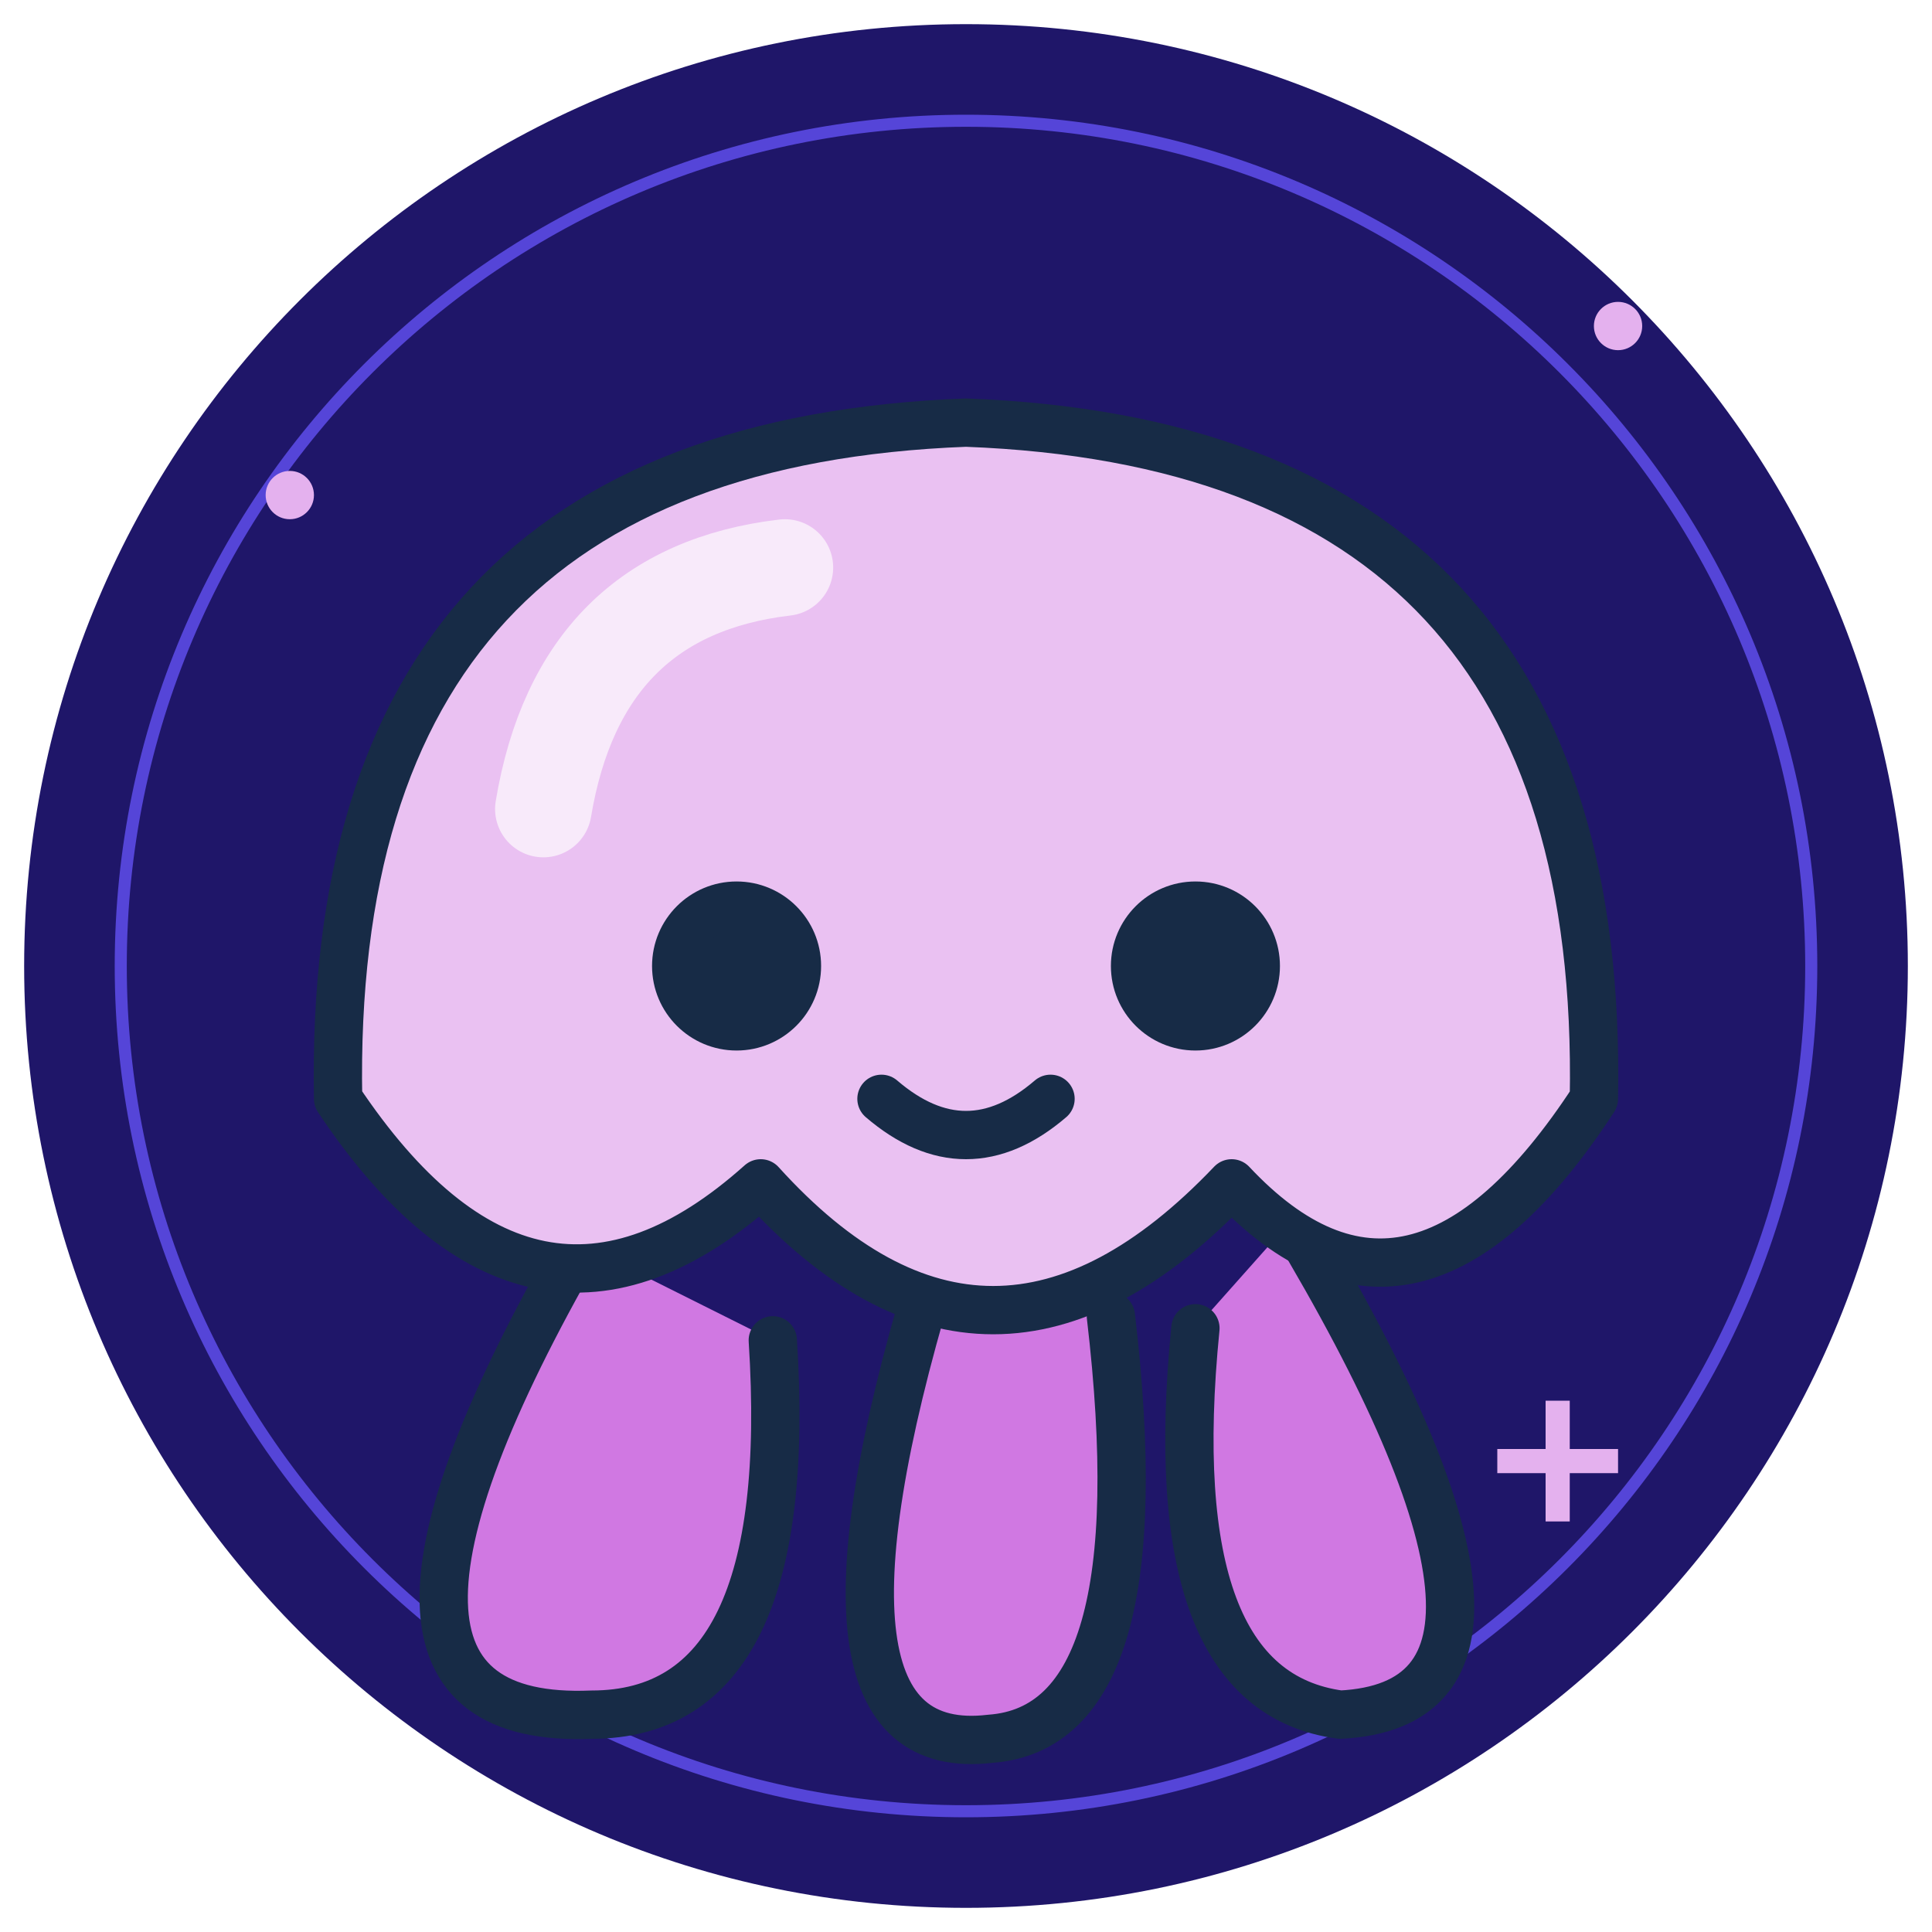
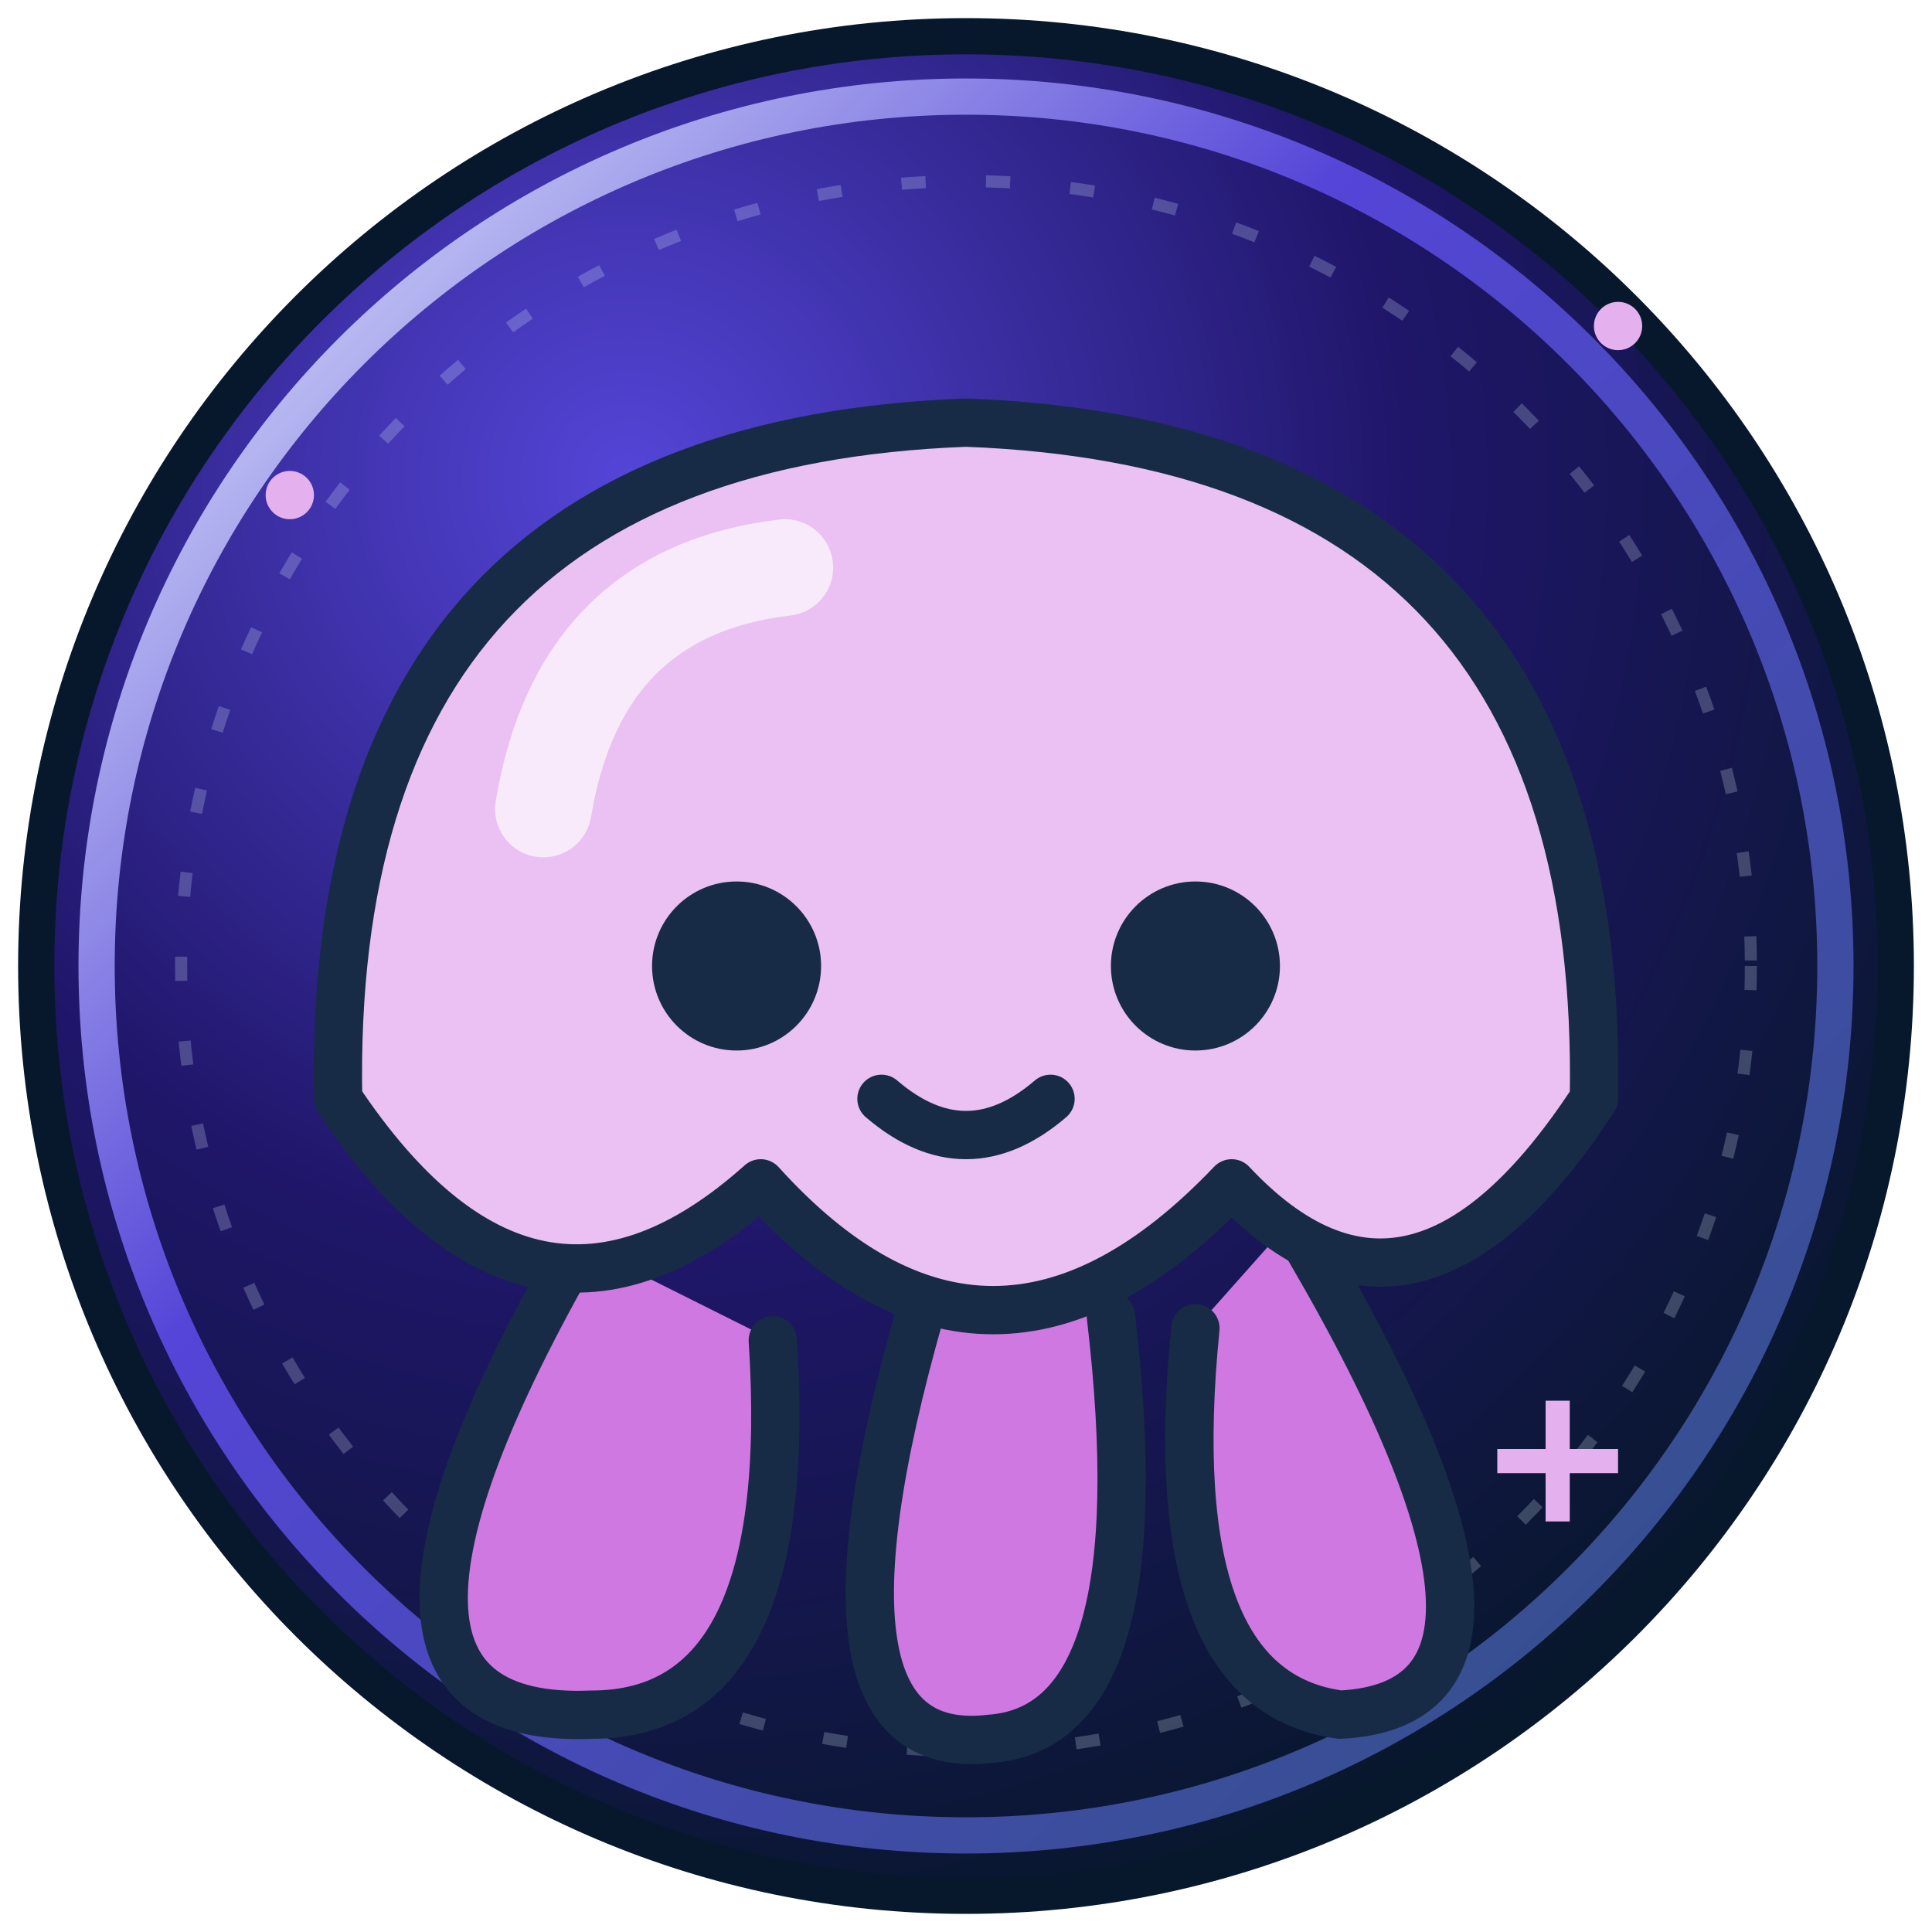
<svg xmlns="http://www.w3.org/2000/svg" width="160" height="160" viewBox="0 0 160 160">
-   <circle cx="80" cy="80" r="78" fill="#1f1669" />
-   <circle cx="80" cy="80" r="70" fill="#1f1669" stroke="#5545d8" stroke-width="1" />
+   <defs>
+     <radialGradient id="badge" cx=".32" cy=".24" r=".8">
+       <stop stop-color="#5545d8" />
+       <stop offset=".52" stop-color="#1f1669" />
+       <stop offset="1" stop-color="#08172d" />
+     </radialGradient>
+     <linearGradient id="rim" x2="1" y2="1">
+       <stop stop-color="#f0fbff" />
+       <stop offset=".38" stop-color="#5545d8" />
+       <stop offset="1" stop-color="#2e527d" />
+     </linearGradient>
+   </defs>
+   <circle cx="80" cy="80" r="77" fill="url(#badge)" stroke="#07182d" stroke-width="3" />
+   <circle cx="80" cy="80" r="72" fill="none" stroke="url(#rim)" stroke-width="3" />
+   <circle cx="80" cy="80" r="65" fill="none" stroke="#e5f5ff" stroke-opacity=".22" stroke-dasharray="2 5" />
  <g fill="#e4b1ee">
    <circle cx="24" cy="41" r="2" />
    <circle cx="134" cy="27" r="2" />
    <path d="M129 116v10m-5-5h10" stroke="#e4b1ee" stroke-width="2" />
  </g>
  <g stroke="#172b46" stroke-width="4" stroke-linecap="round" stroke-linejoin="round">
    <path d="M48 103Q25 143 49 142Q66 142 64 111M77 106Q65 146 82 144Q96 143 92 109M107 101Q131 141 111 142Q96 140 99 110" fill="#d078e2" />
    <path d="M28 91Q27 37 80 35Q133 37 132 91Q117 114 102 98Q82 119 63 98Q44 115 28 91Z" fill="#eac1f2" />
    <path d="M45 67Q48 49 65 47" stroke="#f8eafa" stroke-width="8" fill="none" />
    <circle cx="61" cy="80" r="5" fill="#172b46" />
    <circle cx="99" cy="80" r="5" fill="#172b46" />
    <path d="M73 91Q80 97 87 91" fill="none" />
  </g>
</svg>
